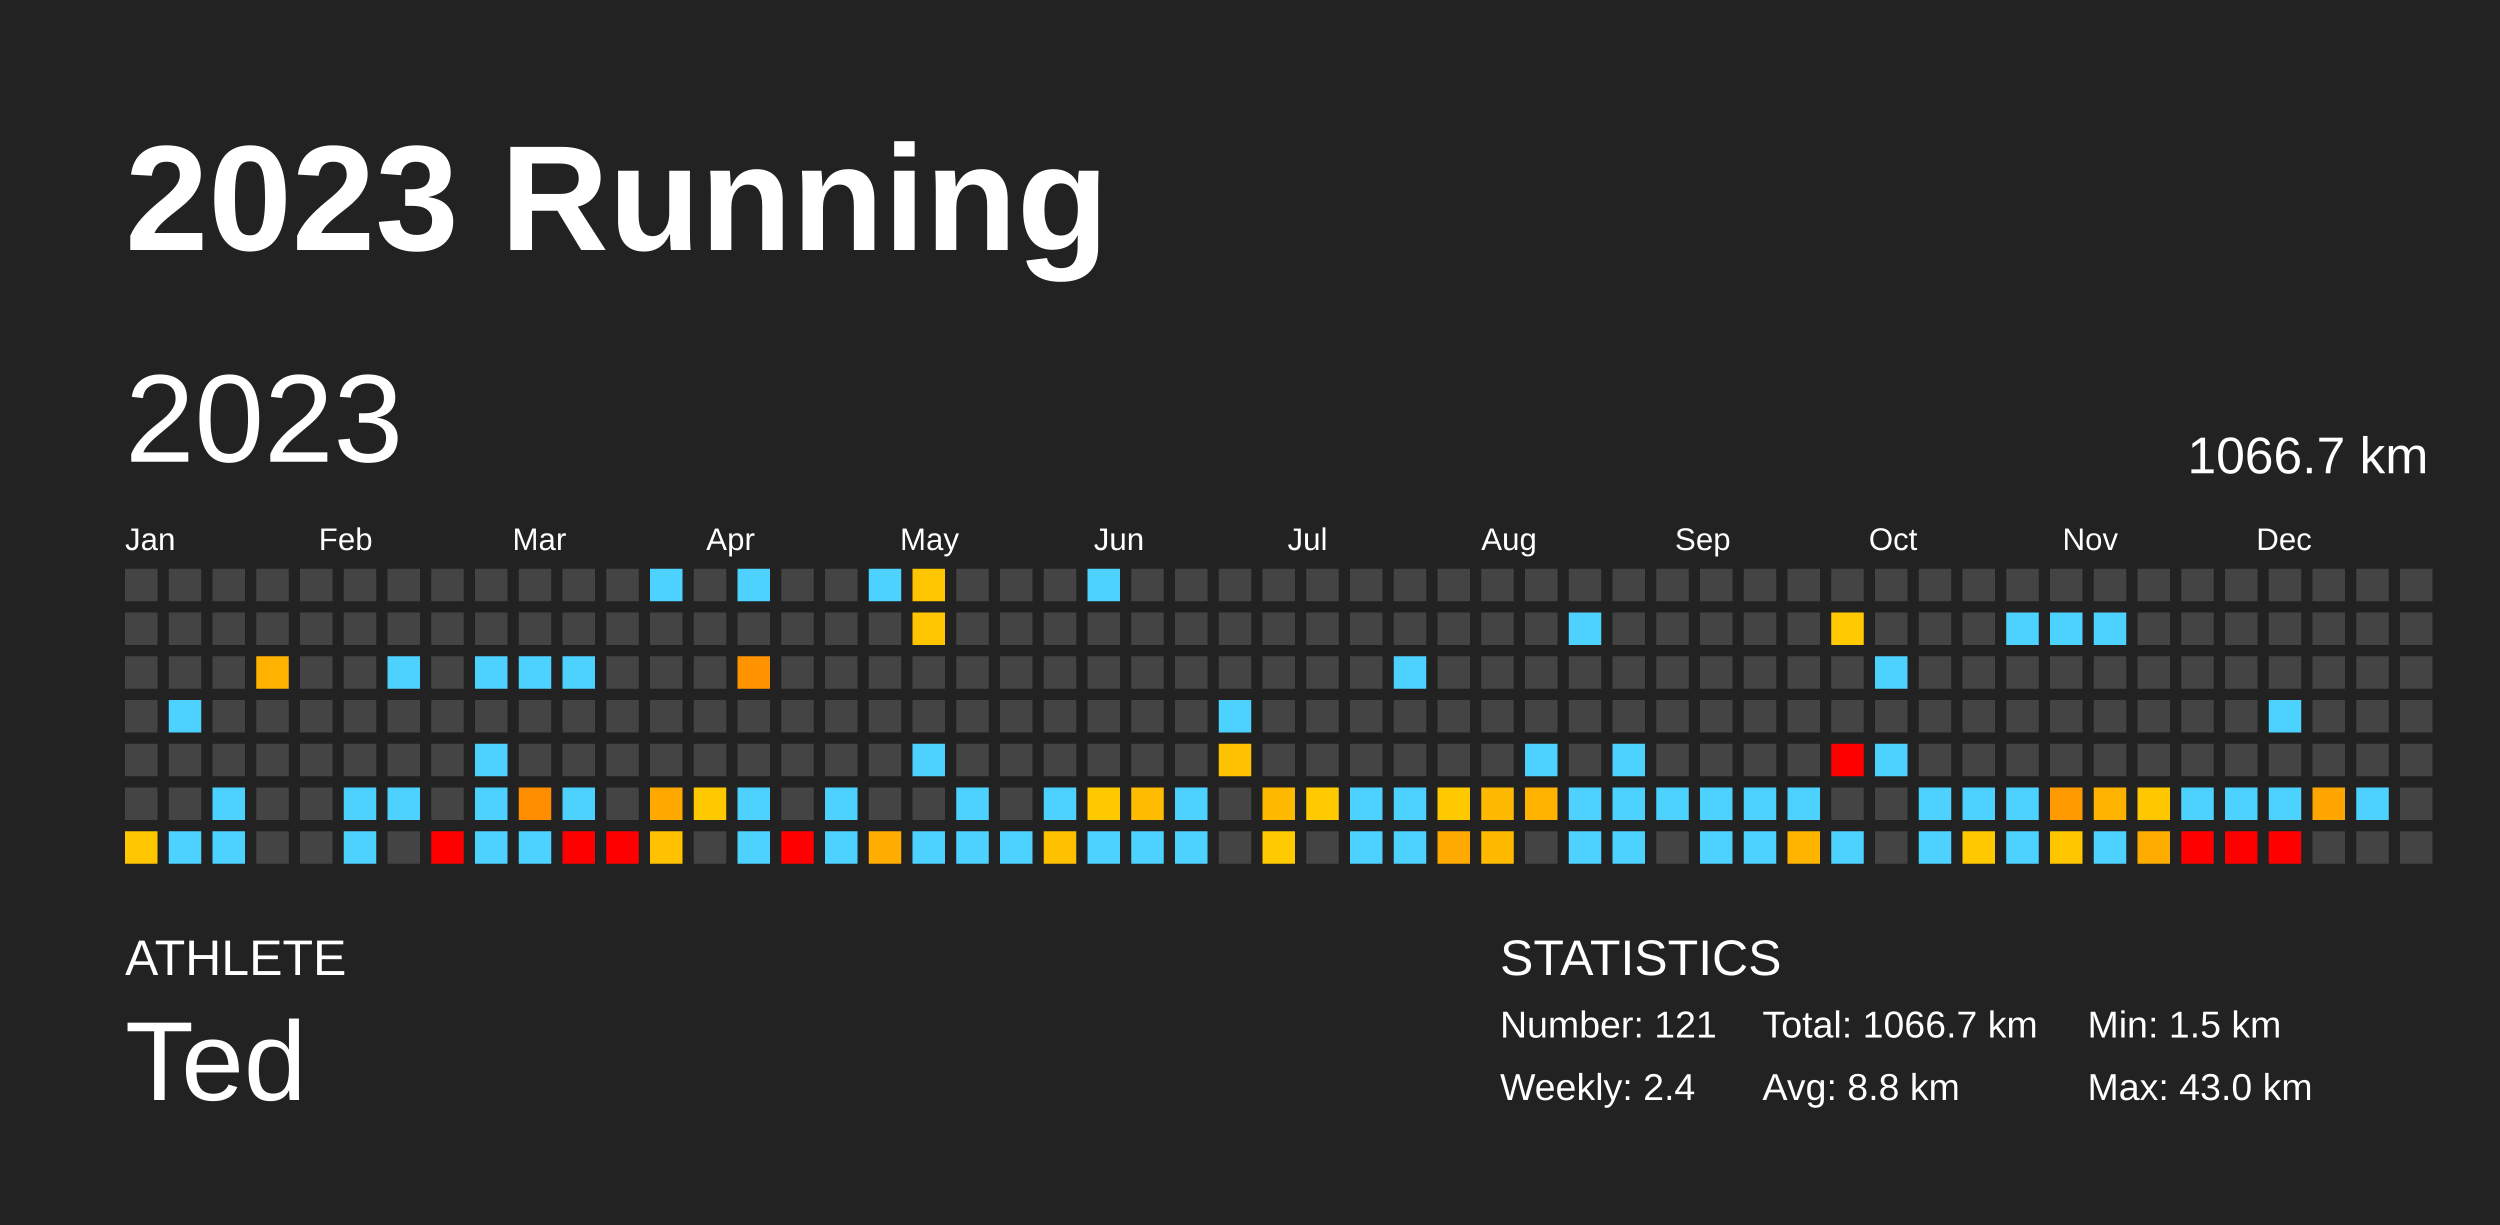
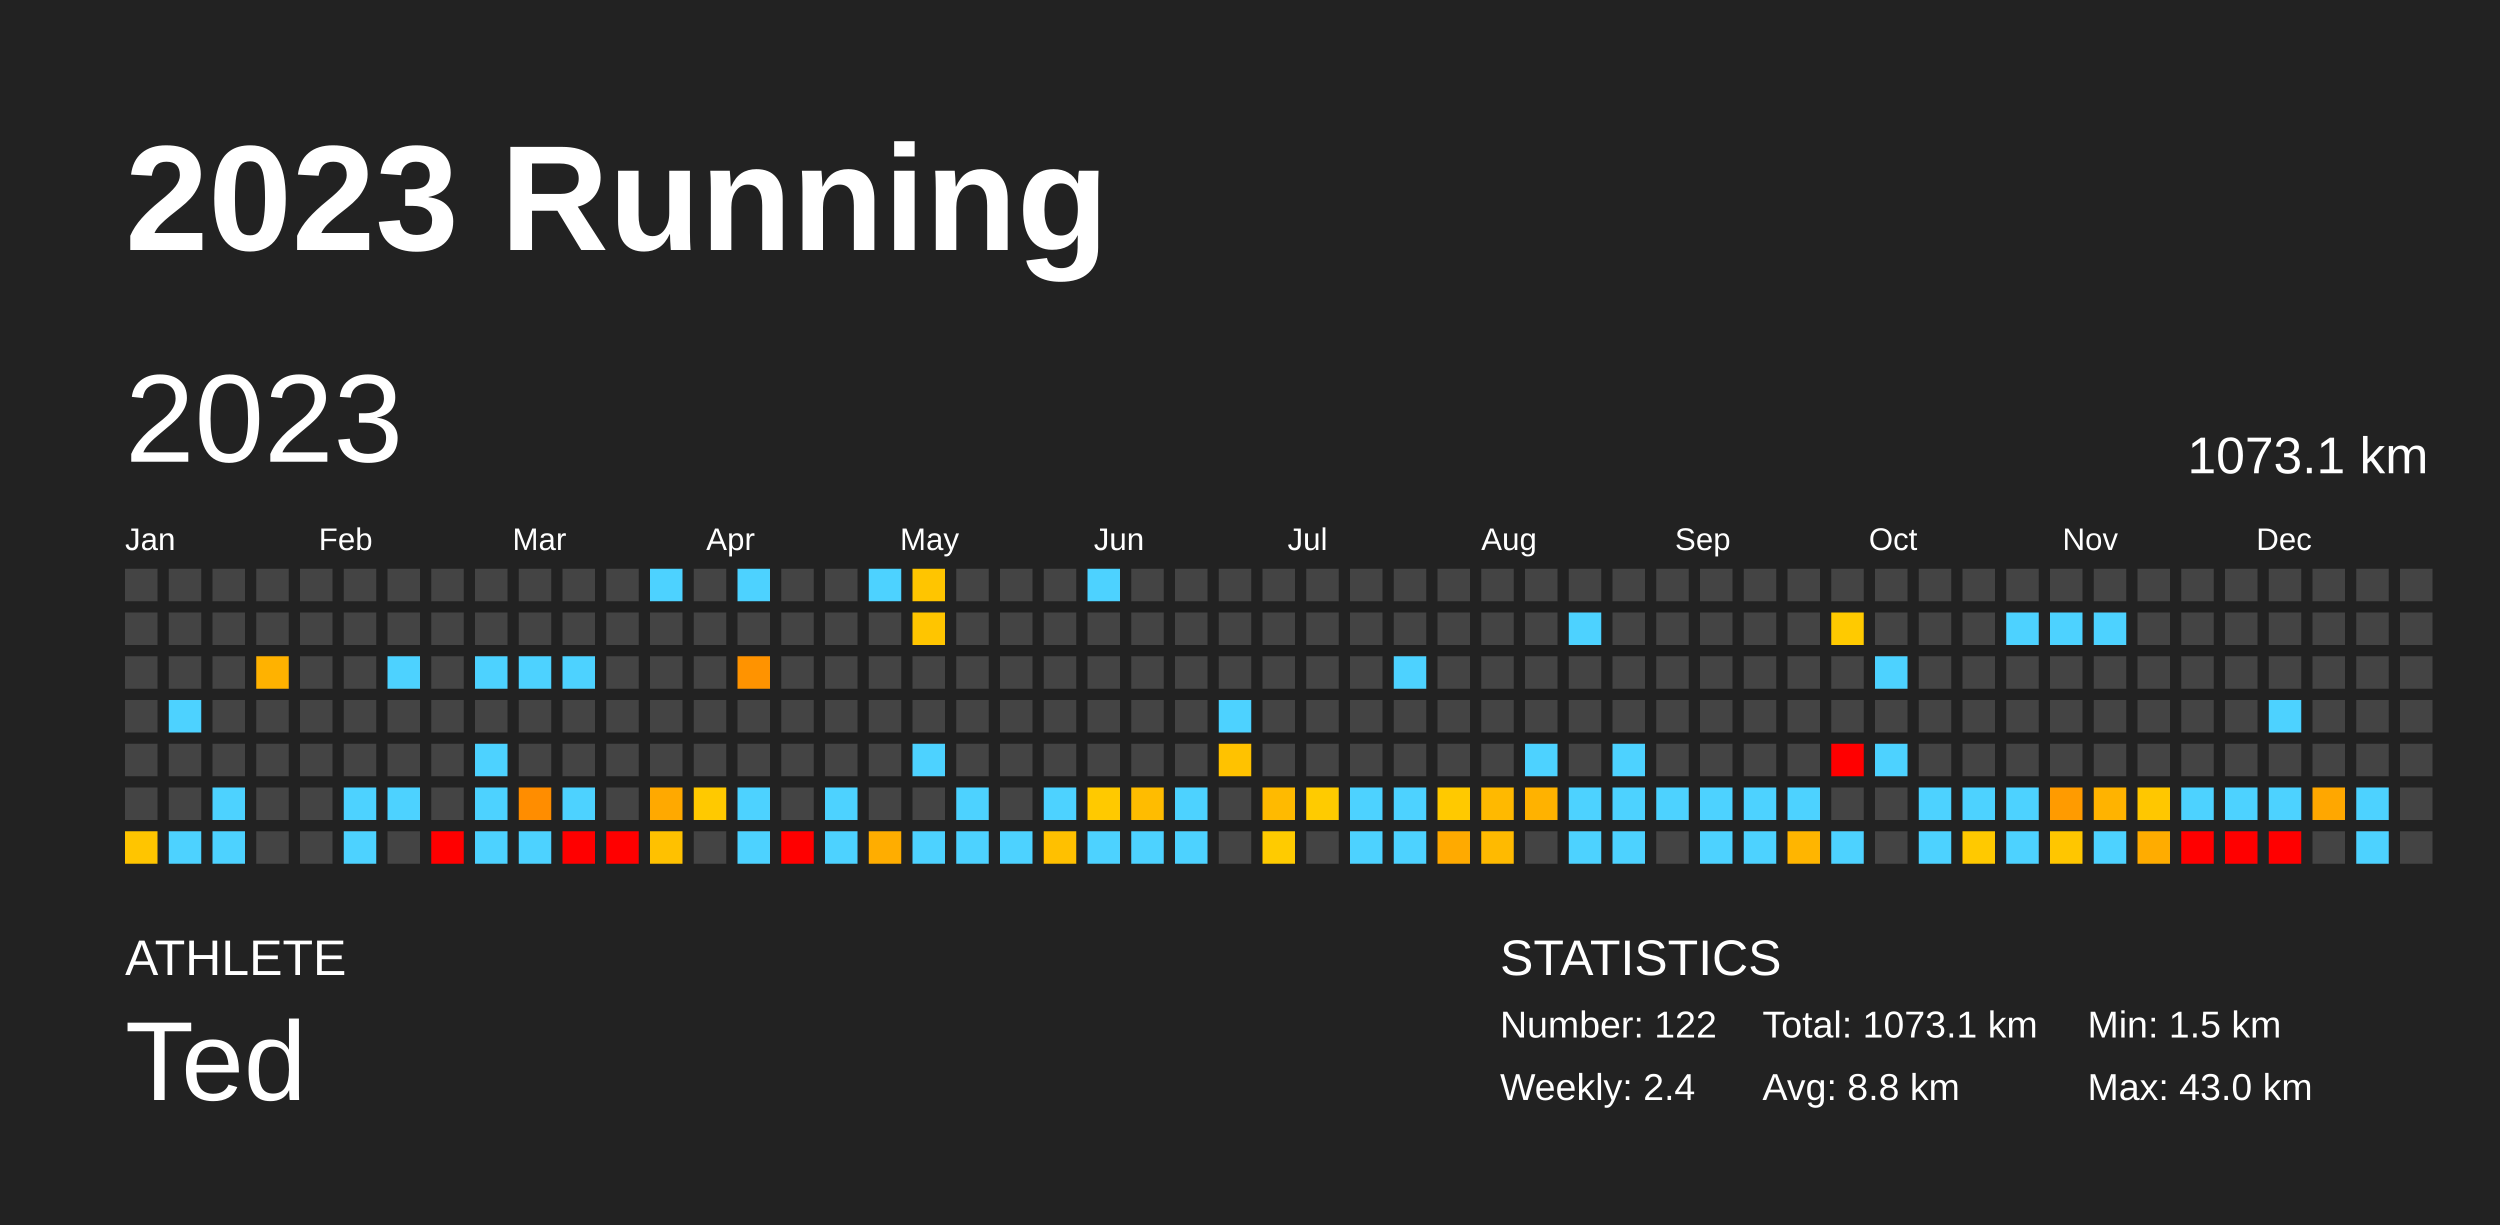
<svg xmlns="http://www.w3.org/2000/svg" baseProfile="full" height="98mm" version="1.1" viewBox="0,0,200,98" width="200mm">
  <defs />
  <rect fill="#222222" height="98" width="200" x="0" y="0" />
  <text fill="#FFFFFF" style="font-size:12px; font-family:Arial; font-weight:bold;" x="10" y="20">2023 Running</text>
  <text fill="#FFFFFF" style="font-size:4px; font-family:Arial" x="10" y="78">ATHLETE</text>
  <text fill="#FFFFFF" style="font-size:9px; font-family:Arial" x="10" y="88">Ted</text>
  <text fill="#FFFFFF" style="font-size:4px; font-family:Arial" x="120" y="78">STATISTICS</text>
-   <text fill="#FFFFFF" style="font-size:3px; font-family:Arial" x="120" y="83">Number: 121</text>
+   <text fill="#FFFFFF" style="font-size:3px; font-family:Arial" x="120" y="83">Number: 122</text>
  <text fill="#FFFFFF" style="font-size:3px; font-family:Arial" x="120" y="88">Weekly: 2.4</text>
-   <text fill="#FFFFFF" style="font-size:3px; font-family:Arial" x="141" y="83">Total: 1066.7 km</text>
+   <text fill="#FFFFFF" style="font-size:3px; font-family:Arial" x="141" y="83">Total: 1073.1 km</text>
  <text fill="#FFFFFF" style="font-size:3px; font-family:Arial" x="141" y="88">Avg: 8.8 km</text>
  <text fill="#FFFFFF" style="font-size:3px; font-family:Arial" x="167" y="83">Min: 1.5 km</text>
  <text fill="#FFFFFF" style="font-size:3px; font-family:Arial" x="167" y="88">Max: 43.0 km</text>
  <text dominant-baseline="hanging" fill="#FFFFFF" style="font-size:10.0px; font-family:Arial;" x="10" y="30">2023</text>
-   <text dominant-baseline="hanging" fill="#FFFFFF" style="font-size:4.125px; font-family:Arial;" x="175" y="35">1066.7 km</text>
+   <text dominant-baseline="hanging" fill="#FFFFFF" style="font-size:4.125px; font-family:Arial;" x="175" y="35">1073.1 km</text>
  <text fill="#FFFFFF" style="font-size:2.5px; font-family:Arial" x="10.0" y="44">Jan</text>
  <text fill="#FFFFFF" style="font-size:2.5px; font-family:Arial" x="25.5" y="44">Feb</text>
  <text fill="#FFFFFF" style="font-size:2.5px; font-family:Arial" x="41.0" y="44">Mar</text>
  <text fill="#FFFFFF" style="font-size:2.5px; font-family:Arial" x="56.5" y="44">Apr</text>
  <text fill="#FFFFFF" style="font-size:2.5px; font-family:Arial" x="72.0" y="44">May</text>
  <text fill="#FFFFFF" style="font-size:2.5px; font-family:Arial" x="87.5" y="44">Jun</text>
  <text fill="#FFFFFF" style="font-size:2.5px; font-family:Arial" x="103.0" y="44">Jul</text>
  <text fill="#FFFFFF" style="font-size:2.5px; font-family:Arial" x="118.5" y="44">Aug</text>
  <text fill="#FFFFFF" style="font-size:2.5px; font-family:Arial" x="134.0" y="44">Sep</text>
  <text fill="#FFFFFF" style="font-size:2.5px; font-family:Arial" x="149.5" y="44">Oct</text>
  <text fill="#FFFFFF" style="font-size:2.5px; font-family:Arial" x="165.0" y="44">Nov</text>
  <text fill="#FFFFFF" style="font-size:2.5px; font-family:Arial" x="180.5" y="44">Dec</text>
  <rect fill="#444444" height="2.6" width="2.6" x="10.0" y="45.5" />
  <rect fill="#444444" height="2.6" width="2.6" x="10.0" y="49.0" />
  <rect fill="#444444" height="2.6" width="2.6" x="10.0" y="52.5" />
  <rect fill="#444444" height="2.6" width="2.6" x="10.0" y="56.0" />
  <rect fill="#444444" height="2.6" width="2.6" x="10.0" y="59.5" />
  <rect fill="#444444" height="2.6" width="2.6" x="10.0" y="63.0" />
  <rect fill="#ffc500" height="2.6" width="2.6" x="10.0" y="66.5" />
  <rect fill="#444444" height="2.6" width="2.6" x="13.5" y="45.5" />
  <rect fill="#444444" height="2.6" width="2.6" x="13.5" y="49.0" />
  <rect fill="#444444" height="2.6" width="2.6" x="13.5" y="52.5" />
  <rect fill="#4dd2ff" height="2.6" width="2.6" x="13.5" y="56.0" />
  <rect fill="#444444" height="2.6" width="2.6" x="13.5" y="59.5" />
  <rect fill="#444444" height="2.6" width="2.6" x="13.5" y="63.0" />
  <rect fill="#4dd2ff" height="2.6" width="2.6" x="13.5" y="66.5" />
  <rect fill="#444444" height="2.6" width="2.6" x="17.0" y="45.5" />
  <rect fill="#444444" height="2.6" width="2.6" x="17.0" y="49.0" />
  <rect fill="#444444" height="2.6" width="2.6" x="17.0" y="52.5" />
  <rect fill="#444444" height="2.6" width="2.6" x="17.0" y="56.0" />
  <rect fill="#444444" height="2.6" width="2.6" x="17.0" y="59.5" />
  <rect fill="#4dd2ff" height="2.6" width="2.6" x="17.0" y="63.0" />
  <rect fill="#4dd2ff" height="2.6" width="2.6" x="17.0" y="66.5" />
  <rect fill="#444444" height="2.6" width="2.6" x="20.5" y="45.5" />
  <rect fill="#444444" height="2.6" width="2.6" x="20.5" y="49.0" />
  <rect fill="#ffb200" height="2.6" width="2.6" x="20.5" y="52.5" />
  <rect fill="#444444" height="2.6" width="2.6" x="20.5" y="56.0" />
  <rect fill="#444444" height="2.6" width="2.6" x="20.5" y="59.5" />
  <rect fill="#444444" height="2.6" width="2.6" x="20.5" y="63.0" />
  <rect fill="#444444" height="2.6" width="2.6" x="20.5" y="66.5" />
  <rect fill="#444444" height="2.6" width="2.6" x="24.0" y="45.5" />
  <rect fill="#444444" height="2.6" width="2.6" x="24.0" y="49.0" />
  <rect fill="#444444" height="2.6" width="2.6" x="24.0" y="52.5" />
  <rect fill="#444444" height="2.6" width="2.6" x="24.0" y="56.0" />
  <rect fill="#444444" height="2.6" width="2.6" x="24.0" y="59.5" />
  <rect fill="#444444" height="2.6" width="2.6" x="24.0" y="63.0" />
  <rect fill="#444444" height="2.6" width="2.6" x="24.0" y="66.5" />
  <rect fill="#444444" height="2.6" width="2.6" x="27.5" y="45.5" />
  <rect fill="#444444" height="2.6" width="2.6" x="27.5" y="49.0" />
  <rect fill="#444444" height="2.6" width="2.6" x="27.5" y="52.5" />
  <rect fill="#444444" height="2.6" width="2.6" x="27.5" y="56.0" />
  <rect fill="#444444" height="2.6" width="2.6" x="27.5" y="59.5" />
  <rect fill="#4dd2ff" height="2.6" width="2.6" x="27.5" y="63.0" />
  <rect fill="#4dd2ff" height="2.6" width="2.6" x="27.5" y="66.5" />
  <rect fill="#444444" height="2.6" width="2.6" x="31.0" y="45.5" />
  <rect fill="#444444" height="2.6" width="2.6" x="31.0" y="49.0" />
  <rect fill="#4dd2ff" height="2.6" width="2.6" x="31.0" y="52.5" />
  <rect fill="#444444" height="2.6" width="2.6" x="31.0" y="56.0" />
  <rect fill="#444444" height="2.6" width="2.6" x="31.0" y="59.5" />
  <rect fill="#4dd2ff" height="2.6" width="2.6" x="31.0" y="63.0" />
  <rect fill="#444444" height="2.6" width="2.6" x="31.0" y="66.5" />
  <rect fill="#444444" height="2.6" width="2.6" x="34.5" y="45.5" />
  <rect fill="#444444" height="2.6" width="2.6" x="34.5" y="49.0" />
  <rect fill="#444444" height="2.6" width="2.6" x="34.5" y="52.5" />
  <rect fill="#444444" height="2.6" width="2.6" x="34.5" y="56.0" />
  <rect fill="#444444" height="2.6" width="2.6" x="34.5" y="59.5" />
  <rect fill="#444444" height="2.6" width="2.6" x="34.5" y="63.0" />
  <rect fill="red" height="2.6" width="2.6" x="34.5" y="66.5" />
  <rect fill="#444444" height="2.6" width="2.6" x="38.0" y="45.5" />
  <rect fill="#444444" height="2.6" width="2.6" x="38.0" y="49.0" />
  <rect fill="#4dd2ff" height="2.6" width="2.6" x="38.0" y="52.5" />
  <rect fill="#444444" height="2.6" width="2.6" x="38.0" y="56.0" />
  <rect fill="#4dd2ff" height="2.6" width="2.6" x="38.0" y="59.5" />
  <rect fill="#4dd2ff" height="2.6" width="2.6" x="38.0" y="63.0" />
  <rect fill="#4dd2ff" height="2.6" width="2.6" x="38.0" y="66.5" />
  <rect fill="#444444" height="2.6" width="2.6" x="41.5" y="45.5" />
  <rect fill="#444444" height="2.6" width="2.6" x="41.5" y="49.0" />
  <rect fill="#4dd2ff" height="2.6" width="2.6" x="41.5" y="52.5" />
  <rect fill="#444444" height="2.6" width="2.6" x="41.5" y="56.0" />
  <rect fill="#444444" height="2.6" width="2.6" x="41.5" y="59.5" />
  <rect fill="#ff8d00" height="2.6" width="2.6" x="41.5" y="63.0" />
  <rect fill="#4dd2ff" height="2.6" width="2.6" x="41.5" y="66.5" />
  <rect fill="#444444" height="2.6" width="2.6" x="45.0" y="45.5" />
  <rect fill="#444444" height="2.6" width="2.6" x="45.0" y="49.0" />
  <rect fill="#4dd2ff" height="2.6" width="2.6" x="45.0" y="52.5" />
  <rect fill="#444444" height="2.6" width="2.6" x="45.0" y="56.0" />
  <rect fill="#444444" height="2.6" width="2.6" x="45.0" y="59.5" />
  <rect fill="#4dd2ff" height="2.6" width="2.6" x="45.0" y="63.0" />
  <rect fill="red" height="2.6" width="2.6" x="45.0" y="66.5" />
  <rect fill="#444444" height="2.6" width="2.6" x="48.5" y="45.5" />
  <rect fill="#444444" height="2.6" width="2.6" x="48.5" y="49.0" />
  <rect fill="#444444" height="2.6" width="2.6" x="48.5" y="52.5" />
  <rect fill="#444444" height="2.6" width="2.6" x="48.5" y="56.0" />
  <rect fill="#444444" height="2.6" width="2.6" x="48.5" y="59.5" />
  <rect fill="#444444" height="2.6" width="2.6" x="48.5" y="63.0" />
  <rect fill="red" height="2.6" width="2.6" x="48.5" y="66.5" />
  <rect fill="#4dd2ff" height="2.6" width="2.6" x="52.0" y="45.5" />
  <rect fill="#444444" height="2.6" width="2.6" x="52.0" y="49.0" />
  <rect fill="#444444" height="2.6" width="2.6" x="52.0" y="52.5" />
  <rect fill="#444444" height="2.6" width="2.6" x="52.0" y="56.0" />
  <rect fill="#444444" height="2.6" width="2.6" x="52.0" y="59.5" />
  <rect fill="#ffa900" height="2.6" width="2.6" x="52.0" y="63.0" />
  <rect fill="#ffc100" height="2.6" width="2.6" x="52.0" y="66.5" />
  <rect fill="#444444" height="2.6" width="2.6" x="55.5" y="45.5" />
  <rect fill="#444444" height="2.6" width="2.6" x="55.5" y="49.0" />
  <rect fill="#444444" height="2.6" width="2.6" x="55.5" y="52.5" />
  <rect fill="#444444" height="2.6" width="2.6" x="55.5" y="56.0" />
  <rect fill="#444444" height="2.6" width="2.6" x="55.5" y="59.5" />
  <rect fill="#ffc900" height="2.6" width="2.6" x="55.5" y="63.0" />
  <rect fill="#444444" height="2.6" width="2.6" x="55.5" y="66.5" />
  <rect fill="#4dd2ff" height="2.6" width="2.6" x="59.0" y="45.5" />
  <rect fill="#444444" height="2.6" width="2.6" x="59.0" y="49.0" />
  <rect fill="#ff9300" height="2.6" width="2.6" x="59.0" y="52.5" />
  <rect fill="#444444" height="2.6" width="2.6" x="59.0" y="56.0" />
  <rect fill="#444444" height="2.6" width="2.6" x="59.0" y="59.5" />
  <rect fill="#4dd2ff" height="2.6" width="2.6" x="59.0" y="63.0" />
  <rect fill="#4dd2ff" height="2.6" width="2.6" x="59.0" y="66.5" />
  <rect fill="#444444" height="2.6" width="2.6" x="62.5" y="45.5" />
  <rect fill="#444444" height="2.6" width="2.6" x="62.5" y="49.0" />
  <rect fill="#444444" height="2.6" width="2.6" x="62.5" y="52.5" />
  <rect fill="#444444" height="2.6" width="2.6" x="62.5" y="56.0" />
  <rect fill="#444444" height="2.6" width="2.6" x="62.5" y="59.5" />
  <rect fill="#444444" height="2.6" width="2.6" x="62.5" y="63.0" />
  <rect fill="red" height="2.6" width="2.6" x="62.5" y="66.5" />
  <rect fill="#444444" height="2.6" width="2.6" x="66.0" y="45.5" />
  <rect fill="#444444" height="2.6" width="2.6" x="66.0" y="49.0" />
  <rect fill="#444444" height="2.6" width="2.6" x="66.0" y="52.5" />
  <rect fill="#444444" height="2.6" width="2.6" x="66.0" y="56.0" />
  <rect fill="#444444" height="2.6" width="2.6" x="66.0" y="59.5" />
  <rect fill="#4dd2ff" height="2.6" width="2.6" x="66.0" y="63.0" />
  <rect fill="#4dd2ff" height="2.6" width="2.6" x="66.0" y="66.5" />
  <rect fill="#4dd2ff" height="2.6" width="2.6" x="69.5" y="45.5" />
  <rect fill="#444444" height="2.6" width="2.6" x="69.5" y="49.0" />
  <rect fill="#444444" height="2.6" width="2.6" x="69.5" y="52.5" />
  <rect fill="#444444" height="2.6" width="2.6" x="69.5" y="56.0" />
  <rect fill="#444444" height="2.6" width="2.6" x="69.5" y="59.5" />
  <rect fill="#444444" height="2.6" width="2.6" x="69.5" y="63.0" />
  <rect fill="#ffad00" height="2.6" width="2.6" x="69.5" y="66.5" />
  <rect fill="#ffc500" height="2.6" width="2.6" x="73.0" y="45.5" />
  <rect fill="#ffc500" height="2.6" width="2.6" x="73.0" y="49.0" />
  <rect fill="#444444" height="2.6" width="2.6" x="73.0" y="52.5" />
  <rect fill="#444444" height="2.6" width="2.6" x="73.0" y="56.0" />
  <rect fill="#4dd2ff" height="2.6" width="2.6" x="73.0" y="59.5" />
  <rect fill="#444444" height="2.6" width="2.6" x="73.0" y="63.0" />
  <rect fill="#4dd2ff" height="2.6" width="2.6" x="73.0" y="66.5" />
  <rect fill="#444444" height="2.6" width="2.6" x="76.5" y="45.5" />
  <rect fill="#444444" height="2.6" width="2.6" x="76.5" y="49.0" />
  <rect fill="#444444" height="2.6" width="2.6" x="76.5" y="52.5" />
  <rect fill="#444444" height="2.6" width="2.6" x="76.5" y="56.0" />
  <rect fill="#444444" height="2.6" width="2.6" x="76.5" y="59.5" />
  <rect fill="#4dd2ff" height="2.6" width="2.6" x="76.5" y="63.0" />
  <rect fill="#4dd2ff" height="2.6" width="2.6" x="76.5" y="66.5" />
  <rect fill="#444444" height="2.6" width="2.6" x="80.0" y="45.5" />
  <rect fill="#444444" height="2.6" width="2.6" x="80.0" y="49.0" />
  <rect fill="#444444" height="2.6" width="2.6" x="80.0" y="52.5" />
  <rect fill="#444444" height="2.6" width="2.6" x="80.0" y="56.0" />
  <rect fill="#444444" height="2.6" width="2.6" x="80.0" y="59.5" />
  <rect fill="#444444" height="2.6" width="2.6" x="80.0" y="63.0" />
  <rect fill="#4dd2ff" height="2.6" width="2.6" x="80.0" y="66.5" />
  <rect fill="#444444" height="2.6" width="2.6" x="83.5" y="45.5" />
  <rect fill="#444444" height="2.6" width="2.6" x="83.5" y="49.0" />
  <rect fill="#444444" height="2.6" width="2.6" x="83.5" y="52.5" />
  <rect fill="#444444" height="2.6" width="2.6" x="83.5" y="56.0" />
  <rect fill="#444444" height="2.6" width="2.6" x="83.5" y="59.5" />
  <rect fill="#4dd2ff" height="2.6" width="2.6" x="83.5" y="63.0" />
  <rect fill="#ffc000" height="2.6" width="2.6" x="83.5" y="66.5" />
  <rect fill="#4dd2ff" height="2.6" width="2.6" x="87.0" y="45.5" />
  <rect fill="#444444" height="2.6" width="2.6" x="87.0" y="49.0" />
  <rect fill="#444444" height="2.6" width="2.6" x="87.0" y="52.5" />
  <rect fill="#444444" height="2.6" width="2.6" x="87.0" y="56.0" />
  <rect fill="#444444" height="2.6" width="2.6" x="87.0" y="59.5" />
  <rect fill="#ffc900" height="2.6" width="2.6" x="87.0" y="63.0" />
  <rect fill="#4dd2ff" height="2.6" width="2.6" x="87.0" y="66.5" />
  <rect fill="#444444" height="2.6" width="2.6" x="90.5" y="45.5" />
  <rect fill="#444444" height="2.6" width="2.6" x="90.5" y="49.0" />
  <rect fill="#444444" height="2.6" width="2.6" x="90.5" y="52.5" />
  <rect fill="#444444" height="2.6" width="2.6" x="90.5" y="56.0" />
  <rect fill="#444444" height="2.6" width="2.6" x="90.5" y="59.5" />
  <rect fill="#ffbc00" height="2.6" width="2.6" x="90.5" y="63.0" />
  <rect fill="#4dd2ff" height="2.6" width="2.6" x="90.5" y="66.5" />
  <rect fill="#444444" height="2.6" width="2.6" x="94.0" y="45.5" />
  <rect fill="#444444" height="2.6" width="2.6" x="94.0" y="49.0" />
  <rect fill="#444444" height="2.6" width="2.6" x="94.0" y="52.5" />
  <rect fill="#444444" height="2.6" width="2.6" x="94.0" y="56.0" />
  <rect fill="#444444" height="2.6" width="2.6" x="94.0" y="59.5" />
  <rect fill="#4dd2ff" height="2.6" width="2.6" x="94.0" y="63.0" />
  <rect fill="#4dd2ff" height="2.6" width="2.6" x="94.0" y="66.5" />
  <rect fill="#444444" height="2.6" width="2.6" x="97.5" y="45.5" />
  <rect fill="#444444" height="2.6" width="2.6" x="97.5" y="49.0" />
  <rect fill="#444444" height="2.6" width="2.6" x="97.5" y="52.5" />
  <rect fill="#4dd2ff" height="2.6" width="2.6" x="97.5" y="56.0" />
  <rect fill="#ffc200" height="2.6" width="2.6" x="97.5" y="59.5" />
  <rect fill="#444444" height="2.6" width="2.6" x="97.5" y="63.0" />
  <rect fill="#444444" height="2.6" width="2.6" x="97.5" y="66.5" />
  <rect fill="#444444" height="2.6" width="2.6" x="101.0" y="45.5" />
  <rect fill="#444444" height="2.6" width="2.6" x="101.0" y="49.0" />
  <rect fill="#444444" height="2.6" width="2.6" x="101.0" y="52.5" />
  <rect fill="#444444" height="2.6" width="2.6" x="101.0" y="56.0" />
  <rect fill="#444444" height="2.6" width="2.6" x="101.0" y="59.5" />
  <rect fill="#ffba00" height="2.6" width="2.6" x="101.0" y="63.0" />
  <rect fill="#ffcb00" height="2.6" width="2.6" x="101.0" y="66.5" />
  <rect fill="#444444" height="2.6" width="2.6" x="104.5" y="45.5" />
  <rect fill="#444444" height="2.6" width="2.6" x="104.5" y="49.0" />
  <rect fill="#444444" height="2.6" width="2.6" x="104.5" y="52.5" />
  <rect fill="#444444" height="2.6" width="2.6" x="104.5" y="56.0" />
  <rect fill="#444444" height="2.6" width="2.6" x="104.5" y="59.5" />
  <rect fill="#ffcb00" height="2.6" width="2.6" x="104.5" y="63.0" />
  <rect fill="#444444" height="2.6" width="2.6" x="104.5" y="66.5" />
  <rect fill="#444444" height="2.6" width="2.6" x="108.0" y="45.5" />
  <rect fill="#444444" height="2.6" width="2.6" x="108.0" y="49.0" />
  <rect fill="#444444" height="2.6" width="2.6" x="108.0" y="52.5" />
  <rect fill="#444444" height="2.6" width="2.6" x="108.0" y="56.0" />
  <rect fill="#444444" height="2.6" width="2.6" x="108.0" y="59.5" />
  <rect fill="#4dd2ff" height="2.6" width="2.6" x="108.0" y="63.0" />
  <rect fill="#4dd2ff" height="2.6" width="2.6" x="108.0" y="66.5" />
  <rect fill="#444444" height="2.6" width="2.6" x="111.5" y="45.5" />
  <rect fill="#444444" height="2.6" width="2.6" x="111.5" y="49.0" />
  <rect fill="#4dd2ff" height="2.6" width="2.6" x="111.5" y="52.5" />
  <rect fill="#444444" height="2.6" width="2.6" x="111.5" y="56.0" />
  <rect fill="#444444" height="2.6" width="2.6" x="111.5" y="59.5" />
  <rect fill="#4dd2ff" height="2.6" width="2.6" x="111.5" y="63.0" />
  <rect fill="#4dd2ff" height="2.6" width="2.6" x="111.5" y="66.5" />
  <rect fill="#444444" height="2.6" width="2.6" x="115.0" y="45.5" />
  <rect fill="#444444" height="2.6" width="2.6" x="115.0" y="49.0" />
  <rect fill="#444444" height="2.6" width="2.6" x="115.0" y="52.5" />
  <rect fill="#444444" height="2.6" width="2.6" x="115.0" y="56.0" />
  <rect fill="#444444" height="2.6" width="2.6" x="115.0" y="59.5" />
  <rect fill="#ffc900" height="2.6" width="2.6" x="115.0" y="63.0" />
  <rect fill="#ffaa00" height="2.6" width="2.6" x="115.0" y="66.5" />
  <rect fill="#444444" height="2.6" width="2.6" x="118.5" y="45.5" />
  <rect fill="#444444" height="2.6" width="2.6" x="118.5" y="49.0" />
  <rect fill="#444444" height="2.6" width="2.6" x="118.5" y="52.5" />
  <rect fill="#444444" height="2.6" width="2.6" x="118.5" y="56.0" />
  <rect fill="#444444" height="2.6" width="2.6" x="118.5" y="59.5" />
  <rect fill="#ffb900" height="2.6" width="2.6" x="118.5" y="63.0" />
  <rect fill="#ffba00" height="2.6" width="2.6" x="118.5" y="66.5" />
  <rect fill="#444444" height="2.6" width="2.6" x="122.0" y="45.5" />
  <rect fill="#444444" height="2.6" width="2.6" x="122.0" y="49.0" />
  <rect fill="#444444" height="2.6" width="2.6" x="122.0" y="52.5" />
  <rect fill="#444444" height="2.6" width="2.6" x="122.0" y="56.0" />
  <rect fill="#4dd2ff" height="2.6" width="2.6" x="122.0" y="59.5" />
  <rect fill="#ffb200" height="2.6" width="2.6" x="122.0" y="63.0" />
  <rect fill="#444444" height="2.6" width="2.6" x="122.0" y="66.5" />
  <rect fill="#444444" height="2.6" width="2.6" x="125.5" y="45.5" />
  <rect fill="#4dd2ff" height="2.6" width="2.6" x="125.5" y="49.0" />
  <rect fill="#444444" height="2.6" width="2.6" x="125.5" y="52.5" />
  <rect fill="#444444" height="2.6" width="2.6" x="125.5" y="56.0" />
  <rect fill="#444444" height="2.6" width="2.6" x="125.5" y="59.5" />
  <rect fill="#4dd2ff" height="2.6" width="2.6" x="125.5" y="63.0" />
  <rect fill="#4dd2ff" height="2.6" width="2.6" x="125.5" y="66.5" />
  <rect fill="#444444" height="2.6" width="2.6" x="129.0" y="45.5" />
  <rect fill="#444444" height="2.6" width="2.6" x="129.0" y="49.0" />
  <rect fill="#444444" height="2.6" width="2.6" x="129.0" y="52.5" />
  <rect fill="#444444" height="2.6" width="2.6" x="129.0" y="56.0" />
  <rect fill="#4dd2ff" height="2.6" width="2.6" x="129.0" y="59.5" />
  <rect fill="#4dd2ff" height="2.6" width="2.6" x="129.0" y="63.0" />
  <rect fill="#4dd2ff" height="2.6" width="2.6" x="129.0" y="66.5" />
  <rect fill="#444444" height="2.6" width="2.6" x="132.5" y="45.5" />
  <rect fill="#444444" height="2.6" width="2.6" x="132.5" y="49.0" />
  <rect fill="#444444" height="2.6" width="2.6" x="132.5" y="52.5" />
  <rect fill="#444444" height="2.6" width="2.6" x="132.5" y="56.0" />
  <rect fill="#444444" height="2.6" width="2.6" x="132.5" y="59.5" />
  <rect fill="#4dd2ff" height="2.6" width="2.6" x="132.5" y="63.0" />
  <rect fill="#444444" height="2.6" width="2.6" x="132.5" y="66.5" />
  <rect fill="#444444" height="2.6" width="2.6" x="136.0" y="45.5" />
  <rect fill="#444444" height="2.6" width="2.6" x="136.0" y="49.0" />
  <rect fill="#444444" height="2.6" width="2.6" x="136.0" y="52.5" />
  <rect fill="#444444" height="2.6" width="2.6" x="136.0" y="56.0" />
  <rect fill="#444444" height="2.6" width="2.6" x="136.0" y="59.5" />
  <rect fill="#4dd2ff" height="2.6" width="2.6" x="136.0" y="63.0" />
  <rect fill="#4dd2ff" height="2.6" width="2.6" x="136.0" y="66.5" />
  <rect fill="#444444" height="2.6" width="2.6" x="139.5" y="45.5" />
  <rect fill="#444444" height="2.6" width="2.6" x="139.5" y="49.0" />
  <rect fill="#444444" height="2.6" width="2.6" x="139.5" y="52.5" />
  <rect fill="#444444" height="2.6" width="2.6" x="139.5" y="56.0" />
  <rect fill="#444444" height="2.6" width="2.6" x="139.5" y="59.5" />
  <rect fill="#4dd2ff" height="2.6" width="2.6" x="139.5" y="63.0" />
  <rect fill="#4dd2ff" height="2.6" width="2.6" x="139.5" y="66.5" />
  <rect fill="#444444" height="2.6" width="2.6" x="143.0" y="45.5" />
  <rect fill="#444444" height="2.6" width="2.6" x="143.0" y="49.0" />
  <rect fill="#444444" height="2.6" width="2.6" x="143.0" y="52.5" />
  <rect fill="#444444" height="2.6" width="2.6" x="143.0" y="56.0" />
  <rect fill="#444444" height="2.6" width="2.6" x="143.0" y="59.5" />
  <rect fill="#4dd2ff" height="2.6" width="2.6" x="143.0" y="63.0" />
  <rect fill="#ffb500" height="2.6" width="2.6" x="143.0" y="66.5" />
  <rect fill="#444444" height="2.6" width="2.6" x="146.5" y="45.5" />
  <rect fill="#ffca00" height="2.6" width="2.6" x="146.5" y="49.0" />
  <rect fill="#444444" height="2.6" width="2.6" x="146.5" y="52.5" />
  <rect fill="#444444" height="2.6" width="2.6" x="146.5" y="56.0" />
  <rect fill="red" height="2.6" width="2.6" x="146.5" y="59.5" />
  <rect fill="#444444" height="2.6" width="2.6" x="146.5" y="63.0" />
  <rect fill="#4dd2ff" height="2.6" width="2.6" x="146.5" y="66.5" />
  <rect fill="#444444" height="2.6" width="2.6" x="150.0" y="45.5" />
  <rect fill="#444444" height="2.6" width="2.6" x="150.0" y="49.0" />
  <rect fill="#4dd2ff" height="2.6" width="2.6" x="150.0" y="52.5" />
  <rect fill="#444444" height="2.6" width="2.6" x="150.0" y="56.0" />
  <rect fill="#4dd2ff" height="2.6" width="2.6" x="150.0" y="59.5" />
  <rect fill="#444444" height="2.6" width="2.6" x="150.0" y="63.0" />
  <rect fill="#444444" height="2.6" width="2.6" x="150.0" y="66.5" />
  <rect fill="#444444" height="2.6" width="2.6" x="153.5" y="45.5" />
  <rect fill="#444444" height="2.6" width="2.6" x="153.5" y="49.0" />
  <rect fill="#444444" height="2.6" width="2.6" x="153.5" y="52.5" />
  <rect fill="#444444" height="2.6" width="2.6" x="153.5" y="56.0" />
  <rect fill="#444444" height="2.6" width="2.6" x="153.5" y="59.5" />
  <rect fill="#4dd2ff" height="2.6" width="2.6" x="153.5" y="63.0" />
  <rect fill="#4dd2ff" height="2.6" width="2.6" x="153.5" y="66.5" />
  <rect fill="#444444" height="2.6" width="2.6" x="157.0" y="45.5" />
  <rect fill="#444444" height="2.6" width="2.6" x="157.0" y="49.0" />
  <rect fill="#444444" height="2.6" width="2.6" x="157.0" y="52.5" />
  <rect fill="#444444" height="2.6" width="2.6" x="157.0" y="56.0" />
  <rect fill="#444444" height="2.6" width="2.6" x="157.0" y="59.5" />
  <rect fill="#4dd2ff" height="2.6" width="2.6" x="157.0" y="63.0" />
  <rect fill="#ffc900" height="2.6" width="2.6" x="157.0" y="66.5" />
  <rect fill="#444444" height="2.6" width="2.6" x="160.5" y="45.5" />
  <rect fill="#4dd2ff" height="2.6" width="2.6" x="160.5" y="49.0" />
  <rect fill="#444444" height="2.6" width="2.6" x="160.5" y="52.5" />
  <rect fill="#444444" height="2.6" width="2.6" x="160.5" y="56.0" />
  <rect fill="#444444" height="2.6" width="2.6" x="160.5" y="59.5" />
  <rect fill="#4dd2ff" height="2.6" width="2.6" x="160.5" y="63.0" />
  <rect fill="#4dd2ff" height="2.6" width="2.6" x="160.5" y="66.5" />
  <rect fill="#444444" height="2.6" width="2.6" x="164.0" y="45.5" />
  <rect fill="#4dd2ff" height="2.6" width="2.6" x="164.0" y="49.0" />
  <rect fill="#444444" height="2.6" width="2.6" x="164.0" y="52.5" />
  <rect fill="#444444" height="2.6" width="2.6" x="164.0" y="56.0" />
  <rect fill="#444444" height="2.6" width="2.6" x="164.0" y="59.5" />
  <rect fill="#ff9b00" height="2.6" width="2.6" x="164.0" y="63.0" />
  <rect fill="#ffc600" height="2.6" width="2.6" x="164.0" y="66.5" />
  <rect fill="#444444" height="2.6" width="2.6" x="167.5" y="45.5" />
  <rect fill="#4dd2ff" height="2.6" width="2.6" x="167.5" y="49.0" />
  <rect fill="#444444" height="2.6" width="2.6" x="167.5" y="52.5" />
  <rect fill="#444444" height="2.6" width="2.6" x="167.5" y="56.0" />
  <rect fill="#444444" height="2.6" width="2.6" x="167.5" y="59.5" />
  <rect fill="#ffb300" height="2.6" width="2.6" x="167.5" y="63.0" />
  <rect fill="#4dd2ff" height="2.6" width="2.6" x="167.5" y="66.5" />
  <rect fill="#444444" height="2.6" width="2.6" x="171.0" y="45.5" />
  <rect fill="#444444" height="2.6" width="2.6" x="171.0" y="49.0" />
  <rect fill="#444444" height="2.6" width="2.6" x="171.0" y="52.5" />
  <rect fill="#444444" height="2.6" width="2.6" x="171.0" y="56.0" />
  <rect fill="#444444" height="2.6" width="2.6" x="171.0" y="59.5" />
  <rect fill="#ffc700" height="2.6" width="2.6" x="171.0" y="63.0" />
  <rect fill="#ffac00" height="2.6" width="2.6" x="171.0" y="66.5" />
  <rect fill="#444444" height="2.6" width="2.6" x="174.5" y="45.5" />
  <rect fill="#444444" height="2.6" width="2.6" x="174.5" y="49.0" />
  <rect fill="#444444" height="2.6" width="2.6" x="174.5" y="52.5" />
  <rect fill="#444444" height="2.6" width="2.6" x="174.5" y="56.0" />
  <rect fill="#444444" height="2.6" width="2.6" x="174.5" y="59.5" />
  <rect fill="#4dd2ff" height="2.6" width="2.6" x="174.5" y="63.0" />
  <rect fill="red" height="2.6" width="2.6" x="174.5" y="66.5" />
  <rect fill="#444444" height="2.6" width="2.6" x="178.0" y="45.5" />
  <rect fill="#444444" height="2.6" width="2.6" x="178.0" y="49.0" />
  <rect fill="#444444" height="2.6" width="2.6" x="178.0" y="52.5" />
  <rect fill="#444444" height="2.6" width="2.6" x="178.0" y="56.0" />
  <rect fill="#444444" height="2.6" width="2.6" x="178.0" y="59.5" />
  <rect fill="#4dd2ff" height="2.6" width="2.6" x="178.0" y="63.0" />
  <rect fill="red" height="2.6" width="2.6" x="178.0" y="66.5" />
  <rect fill="#444444" height="2.6" width="2.6" x="181.5" y="45.5" />
  <rect fill="#444444" height="2.6" width="2.6" x="181.5" y="49.0" />
  <rect fill="#444444" height="2.6" width="2.6" x="181.5" y="52.5" />
  <rect fill="#4dd2ff" height="2.6" width="2.6" x="181.5" y="56.0" />
  <rect fill="#444444" height="2.6" width="2.6" x="181.5" y="59.5" />
  <rect fill="#4dd2ff" height="2.6" width="2.6" x="181.5" y="63.0" />
  <rect fill="red" height="2.6" width="2.6" x="181.5" y="66.5" />
  <rect fill="#444444" height="2.6" width="2.6" x="185.0" y="45.5" />
  <rect fill="#444444" height="2.6" width="2.6" x="185.0" y="49.0" />
  <rect fill="#444444" height="2.6" width="2.6" x="185.0" y="52.5" />
  <rect fill="#444444" height="2.6" width="2.6" x="185.0" y="56.0" />
  <rect fill="#444444" height="2.6" width="2.6" x="185.0" y="59.5" />
  <rect fill="#ffa700" height="2.6" width="2.6" x="185.0" y="63.0" />
  <rect fill="#444444" height="2.6" width="2.6" x="185.0" y="66.5" />
  <rect fill="#444444" height="2.6" width="2.6" x="188.5" y="45.5" />
  <rect fill="#444444" height="2.6" width="2.6" x="188.5" y="49.0" />
  <rect fill="#444444" height="2.6" width="2.6" x="188.5" y="52.5" />
  <rect fill="#444444" height="2.6" width="2.6" x="188.5" y="56.0" />
  <rect fill="#444444" height="2.6" width="2.6" x="188.5" y="59.5" />
  <rect fill="#4dd2ff" height="2.6" width="2.6" x="188.5" y="63.0" />
-   <rect fill="#444444" height="2.6" width="2.6" x="188.5" y="66.5" />
+   <rect fill="#4dd2ff" height="2.6" width="2.6" x="188.5" y="66.5" />
  <rect fill="#444444" height="2.6" width="2.6" x="192.0" y="45.5" />
  <rect fill="#444444" height="2.6" width="2.6" x="192.0" y="49.0" />
  <rect fill="#444444" height="2.6" width="2.6" x="192.0" y="52.5" />
  <rect fill="#444444" height="2.6" width="2.6" x="192.0" y="56.0" />
  <rect fill="#444444" height="2.6" width="2.6" x="192.0" y="59.5" />
  <rect fill="#444444" height="2.6" width="2.6" x="192.0" y="63.0" />
  <rect fill="#444444" height="2.6" width="2.6" x="192.0" y="66.5" />
</svg>
